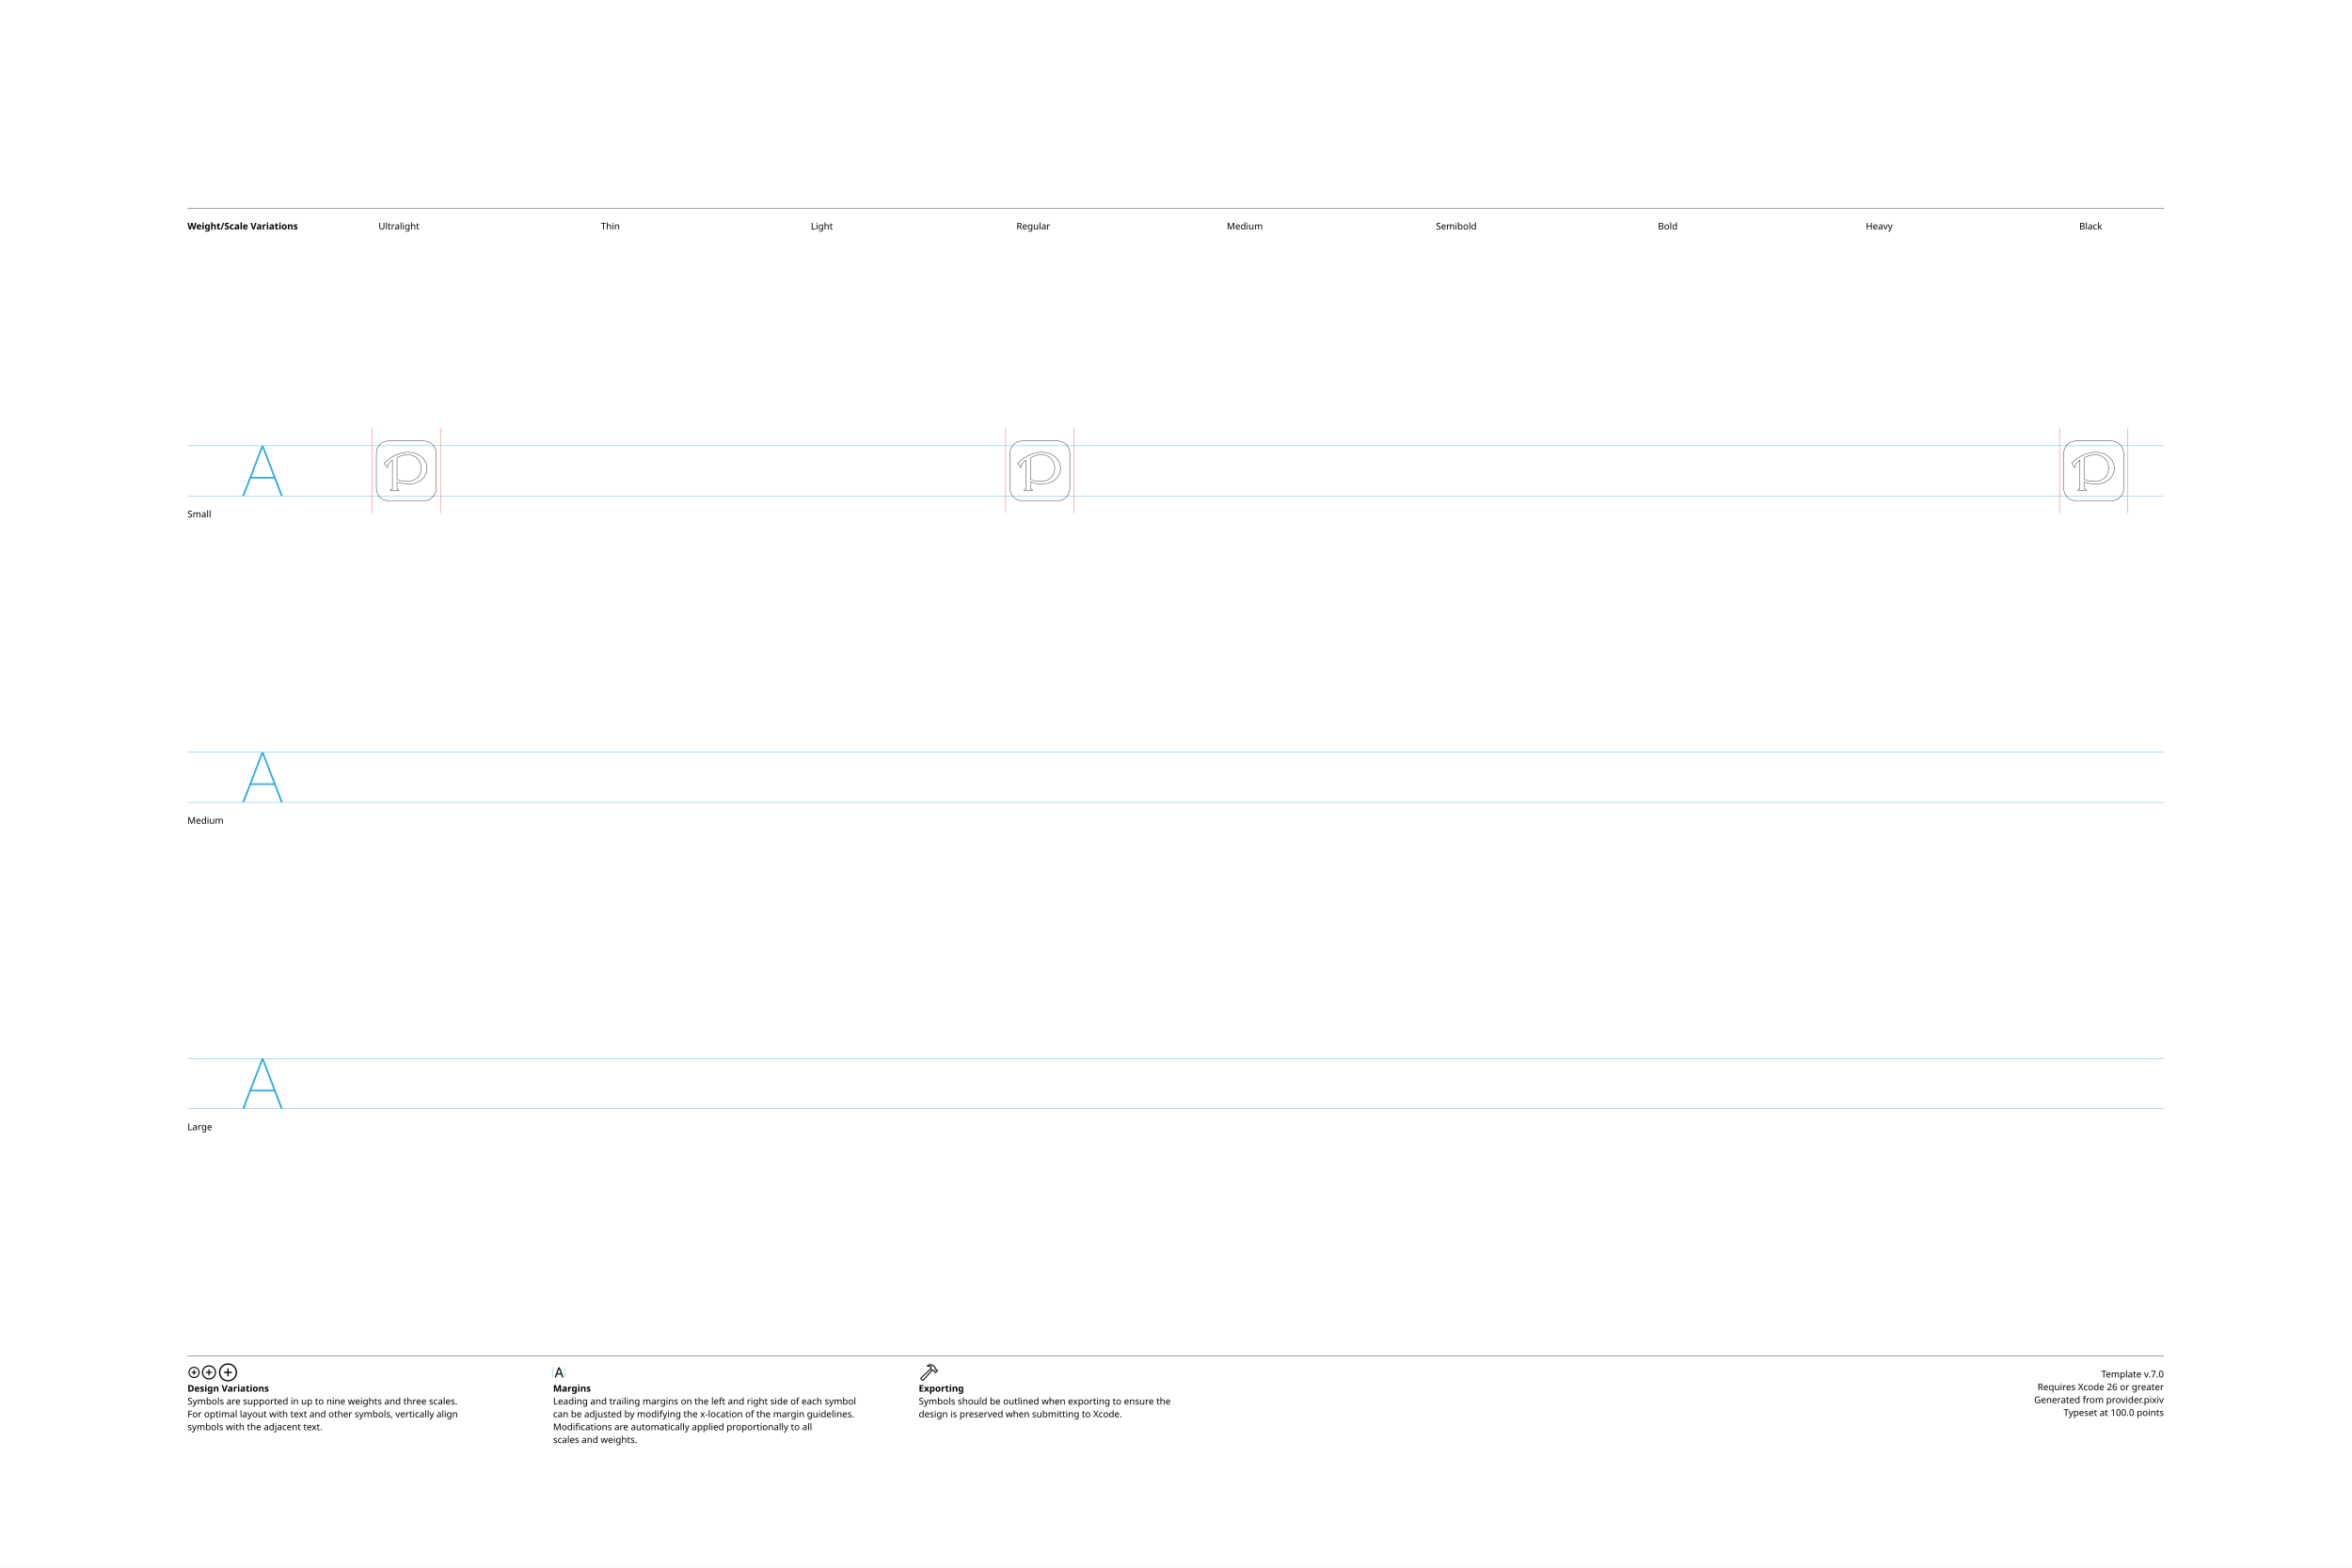
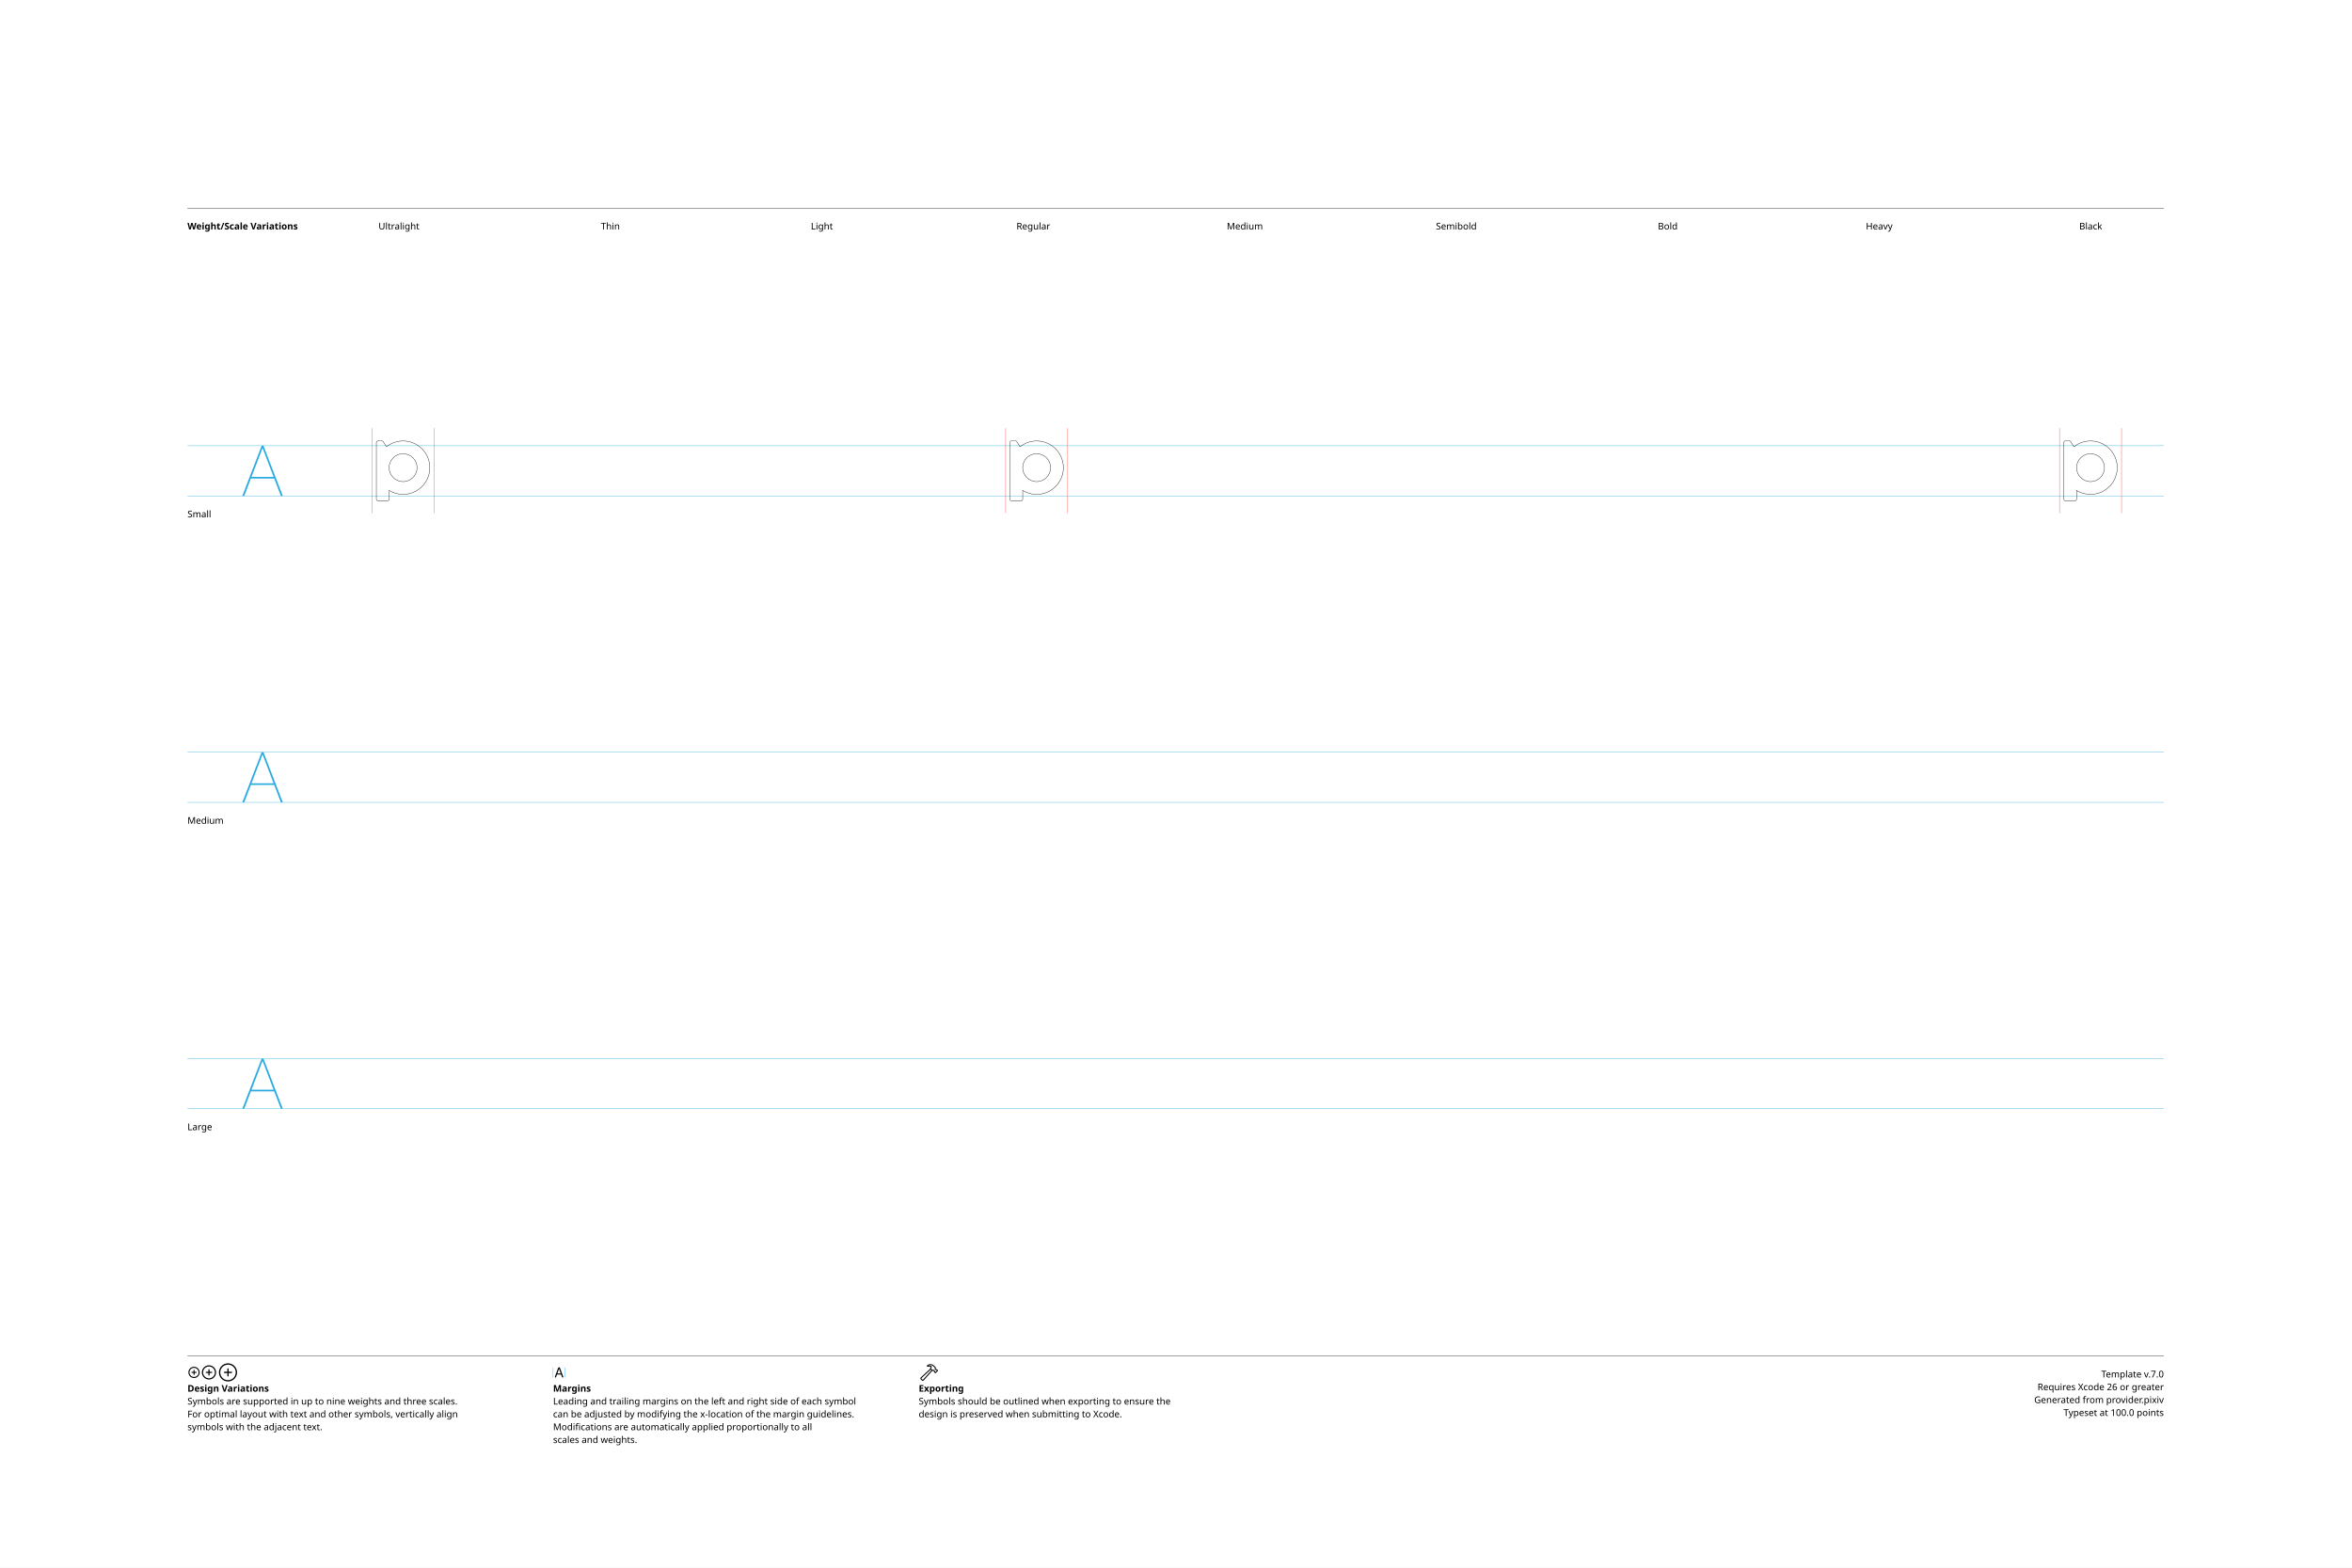
<svg xmlns="http://www.w3.org/2000/svg" version="1.1" viewBox="0 0 3300 2200">
  <style>.defaults {-sfsymbols-variable-value-mode:color;-sfsymbols-draw-reverses-motion-groups:false}

.monochrome-0 {-sfsymbols-motion-group:0}
- .monochrome-1 {-sfsymbols-motion-group:0}
- .monochrome-2 {-sfsymbols-motion-group:0}

.multicolor-0:tintColor {-sfsymbols-motion-group:0}
- .multicolor-1:white {-sfsymbols-motion-group:0}
- .multicolor-2:tintColor {-sfsymbols-motion-group:0}

.hierarchical-0:primary {-sfsymbols-motion-group:0}
- .hierarchical-1:secondary {-sfsymbols-motion-group:0}
- .hierarchical-2:primary {-sfsymbols-motion-group:0}

.SFSymbolsPreviewWireframe {fill:none;opacity:1.0;stroke:black;stroke-width:0.5}
</style>
  <g id="Notes">
    <rect height="2200" id="artboard" style="fill:white;opacity:1" width="3300" x="0" y="0" />
    <line style="fill:none;stroke:black;opacity:1;stroke-width:0.5;" x1="263" x2="3036" y1="292" y2="292" />
    <text style="stroke:none;fill:black;font-family:sans-serif;font-size:13;font-weight:bold;" transform="matrix(1 0 0 1 263 322)">Weight/Scale Variations</text>
    <text style="stroke:none;fill:black;font-family:sans-serif;font-size:13;text-anchor:middle;" transform="matrix(1 0 0 1 559.711 322)">Ultralight</text>
    <text style="stroke:none;fill:black;font-family:sans-serif;font-size:13;text-anchor:middle;" transform="matrix(1 0 0 1 856.422 322)">Thin</text>
    <text style="stroke:none;fill:black;font-family:sans-serif;font-size:13;text-anchor:middle;" transform="matrix(1 0 0 1 1153.13 322)">Light</text>
    <text style="stroke:none;fill:black;font-family:sans-serif;font-size:13;text-anchor:middle;" transform="matrix(1 0 0 1 1449.84 322)">Regular</text>
    <text style="stroke:none;fill:black;font-family:sans-serif;font-size:13;text-anchor:middle;" transform="matrix(1 0 0 1 1746.56 322)">Medium</text>
    <text style="stroke:none;fill:black;font-family:sans-serif;font-size:13;text-anchor:middle;" transform="matrix(1 0 0 1 2043.27 322)">Semibold</text>
    <text style="stroke:none;fill:black;font-family:sans-serif;font-size:13;text-anchor:middle;" transform="matrix(1 0 0 1 2339.98 322)">Bold</text>
    <text style="stroke:none;fill:black;font-family:sans-serif;font-size:13;text-anchor:middle;" transform="matrix(1 0 0 1 2636.69 322)">Heavy</text>
    <text style="stroke:none;fill:black;font-family:sans-serif;font-size:13;text-anchor:middle;" transform="matrix(1 0 0 1 2933.4 322)">Black</text>
    <line style="fill:none;stroke:black;opacity:1;stroke-width:0.5;" x1="263" x2="3036" y1="1903" y2="1903" />
    <g transform="matrix(0.2 0 0 0.2 263 1933)">
      <path d="m46.24 4.15c21.777 0 39.453-17.627 39.453-39.404s-17.676-39.404-39.453-39.404c-21.729 0-39.404 17.627-39.404 39.404s17.676 39.404 39.404 39.404Zm0-7.422c-17.676 0-31.934-14.307-31.934-31.982s14.258-31.982 31.934-31.982 31.982 14.307 31.982 31.982-14.307 31.982-31.982 31.982Zm3.613-17.773v-28.467c0-2.246-1.465-3.76-3.711-3.76-2.148 0-3.613 1.514-3.613 3.76v28.467c0 2.197 1.465 3.711 3.613 3.711 2.246 0 3.711-1.514 3.711-3.711Zm-17.822-10.596h28.418c2.197 0 3.711-1.465 3.711-3.613 0-2.197-1.514-3.711-3.711-3.711h-28.418c-2.246 0-3.76 1.514-3.76 3.711 0 2.148 1.514 3.613 3.76 3.613Z" />
    </g>
    <g transform="matrix(0.2 0 0 0.2 281.506 1933)">
      <path d="m58.545 14.551c27.49 0 49.805-22.314 49.805-49.805s-22.314-49.805-49.805-49.805-49.805 22.314-49.805 49.805 22.314 49.805 49.805 49.805Zm0-8.301c-22.949 0-41.504-18.555-41.504-41.504s18.555-41.504 41.504-41.504 41.504 18.555 41.504 41.504-18.555 41.504-41.504 41.504Zm4.053-23.096v-36.914c0-2.49-1.709-4.199-4.15-4.199-2.393 0-4.053 1.709-4.053 4.199v36.914c0 2.441 1.66 4.15 4.053 4.15 2.441 0 4.15-1.66 4.15-4.15Zm-22.559-14.404h36.963c2.441 0 4.15-1.611 4.15-4.004 0-2.441-1.709-4.15-4.15-4.15h-36.963c-2.49 0-4.15 1.709-4.15 4.15 0 2.393 1.66 4.004 4.15 4.004Z" />
    </g>
    <g transform="matrix(0.2 0 0 0.2 304.924 1933)">
      <path d="m74.853 28.32c35.107 0 63.623-28.467 63.623-63.574s-28.516-63.623-63.623-63.623-63.574 28.516-63.574 63.623 28.467 63.574 63.574 63.574Zm0-9.082c-30.127 0-54.492-24.365-54.492-54.492s24.365-54.492 54.492-54.492 54.492 24.365 54.492 54.492-24.365 54.492-54.492 54.492Zm4.443-30.322v-48.486c0-2.734-1.855-4.639-4.541-4.639-2.588 0-4.443 1.904-4.443 4.639v48.486c0 2.686 1.855 4.59 4.443 4.59 2.686 0 4.541-1.855 4.541-4.59Zm-28.711-19.775h48.486c2.686 0 4.59-1.807 4.59-4.395 0-2.734-1.855-4.59-4.59-4.59h-48.486c-2.734 0-4.59 1.855-4.59 4.59 0 2.588 1.855 4.395 4.59 4.395Z" />
    </g>
    <text style="stroke:none;fill:black;font-family:sans-serif;font-size:13;font-weight:bold;" transform="matrix(1 0 0 1 263 1953)">Design Variations</text>
    <text style="stroke:none;fill:black;font-family:sans-serif;font-size:13;" transform="matrix(1 0 0 1 263 1971)">Symbols are supported in up to nine weights and three scales.</text>
    <text style="stroke:none;fill:black;font-family:sans-serif;font-size:13;" transform="matrix(1 0 0 1 263 1989)">For optimal layout with text and other symbols, vertically align</text>
    <text style="stroke:none;fill:black;font-family:sans-serif;font-size:13;" transform="matrix(1 0 0 1 263 2007)">symbols with the adjacent text.</text>
    <line style="fill:none;stroke:#00AEEF;stroke-width:0.5;opacity:1.0;" x1="776" x2="776" y1="1919" y2="1933" />
    <g transform="matrix(0.2 0 0 0.2 776 1933)">
      <path d="m16.553 0.781c2.588 0 3.857-0.977 4.785-3.711l20.557-57.52h0.244l20.605 57.52c0.928 2.734 2.197 3.711 4.736 3.711 2.588 0 4.248-1.562 4.248-4.004 0-0.83-0.146-1.611-0.537-2.637l-22.9-60.986c-1.123-2.979-3.125-4.492-6.25-4.492-3.027 0-5.078 1.465-6.152 4.443l-22.9 61.084c-0.391 1.025-0.537 1.807-0.537 2.637 0 2.441 1.562 3.955 4.102 3.955Zm10.205-20.947h30.664c2.002 0 3.662-1.66 3.662-3.662 0-2.051-1.66-3.662-3.662-3.662h-30.664c-2.002 0-3.662 1.611-3.662 3.662 0 2.002 1.66 3.662 3.662 3.662Z" />
    </g>
    <line style="fill:none;stroke:#00AEEF;stroke-width:0.5;opacity:1.0;" x1="792.836" x2="792.836" y1="1919" y2="1933" />
    <text style="stroke:none;fill:black;font-family:sans-serif;font-size:13;font-weight:bold;" transform="matrix(1 0 0 1 776 1953)">Margins</text>
    <text style="stroke:none;fill:black;font-family:sans-serif;font-size:13;" transform="matrix(1 0 0 1 776 1971)">Leading and trailing margins on the left and right side of each symbol</text>
    <text style="stroke:none;fill:black;font-family:sans-serif;font-size:13;" transform="matrix(1 0 0 1 776 1989)">can be adjusted by modifying the x-location of the margin guidelines.</text>
    <text style="stroke:none;fill:black;font-family:sans-serif;font-size:13;" transform="matrix(1 0 0 1 776 2007)">Modifications are automatically applied proportionally to all</text>
    <text style="stroke:none;fill:black;font-family:sans-serif;font-size:13;" transform="matrix(1 0 0 1 776 2025)">scales and weights.</text>
    <g transform="matrix(0.2 0 0 0.2 1289 1933)">
      <path d="m14.209 13.135 7.861 7.861c4.297 4.395 9.326 4.102 13.867-1.025l60.693-68.213-4.883-4.883-60.254 67.676c-1.807 1.953-3.467 2.441-5.811 0.098l-5.176-5.127c-2.295-2.295-1.807-3.955 0.195-5.811l67.481-62.158-4.883-4.834-68.066 62.598c-4.98 4.59-5.322 9.473-1.025 13.818Zm44.873-97.461c-2.051 2.002-2.246 4.883-1.074 6.787 1.123 1.807 3.467 3.027 6.592 2.246 5.859-1.66 12.598-2.393 18.896 0.928l-2.686 7.129c-1.611 4.004-0.732 6.885 1.709 9.424l10.254 10.303c2.344 2.393 4.541 2.441 7.08 1.953l4.443-0.732 2.588 2.539-0.195 2.246c-0.098 2.295 0.537 4.297 2.783 6.494l3.369 3.32c2.295 2.295 5.518 2.49 7.812 0.195l12.988-13.037c2.295-2.344 2.148-5.371-0.195-7.666l-3.418-3.418c-2.197-2.197-4.053-3.027-6.348-2.881l-2.344 0.244-2.441-2.441 1.025-4.688c0.635-2.734-0.244-4.98-2.881-7.617l-11.279-11.182c-12.94-12.842-35.596-11.035-46.68-0.146Zm7.08 2.051c8.789-6.396 25.977-5.664 33.691 1.953l12.305 12.207c1.025 1.025 1.221 1.807 0.928 3.32l-1.465 6.641 6.738 6.689 4.395-0.244c1.123-0.049 1.514 0.049 2.344 0.879l2.539 2.49-10.84 10.84-2.49-2.49c-0.83-0.879-0.977-1.221-0.928-2.393l0.293-4.346-6.689-6.738-6.836 1.172c-1.416 0.293-2.051 0.195-3.174-0.879l-8.936-8.887c-1.074-1.025-1.172-1.709-0.488-3.369l4.59-11.475c-6.104-6.348-17.041-7.52-25.586-4.59-0.684 0.244-0.928-0.391-0.391-0.781Z" />
    </g>
    <text style="stroke:none;fill:black;font-family:sans-serif;font-size:13;font-weight:bold;" transform="matrix(1 0 0 1 1289 1953)">Exporting</text>
    <text style="stroke:none;fill:black;font-family:sans-serif;font-size:13;" transform="matrix(1 0 0 1 1289 1971)">Symbols should be outlined when exporting to ensure the</text>
    <text style="stroke:none;fill:black;font-family:sans-serif;font-size:13;" transform="matrix(1 0 0 1 1289 1989)">design is preserved when submitting to Xcode.</text>
    <text id="template-version" style="stroke:none;fill:black;font-family:sans-serif;font-size:13;text-anchor:end;" transform="matrix(1 0 0 1 3036 1933)">Template v.7.0</text>
    <text style="stroke:none;fill:black;font-family:sans-serif;font-size:13;text-anchor:end;" transform="matrix(1 0 0 1 3036 1951)">Requires Xcode 26 or greater</text>
    <text id="descriptive-name" style="stroke:none;fill:black;font-family:sans-serif;font-size:13;text-anchor:end;" transform="matrix(1 0 0 1 3036 1969)">Generated from provider.pixiv</text>
    <text style="stroke:none;fill:black;font-family:sans-serif;font-size:13;text-anchor:end;" transform="matrix(1 0 0 1 3036 1987)">Typeset at 100.0 points</text>
    <text style="stroke:none;fill:black;font-family:sans-serif;font-size:13;" transform="matrix(1 0 0 1 263 726)">Small</text>
    <text style="stroke:none;fill:black;font-family:sans-serif;font-size:13;" transform="matrix(1 0 0 1 263 1156)">Medium</text>
    <text style="stroke:none;fill:black;font-family:sans-serif;font-size:13;" transform="matrix(1 0 0 1 263 1586)">Large</text>
  </g>
  <g id="Guides">
    <g id="H-reference" style="fill:#27AAE1;stroke:none;" transform="matrix(1 0 0 1 339 696)">
      <path d="M0.994 0L3.638 0L29.328-67.132L30.03-67.132L30.03-70.459L28.123-70.459ZM11.688-24.48L46.981-24.48L46.231-26.729L12.438-26.729ZM55.12 0L57.764 0L30.638-70.459L29.433-70.459L29.433-67.132Z" />
    </g>
    <line id="Baseline-S" style="fill:none;stroke:#27AAE1;opacity:1;stroke-width:0.5;" x1="263" x2="3036" y1="696" y2="696" />
    <line id="Capline-S" style="fill:none;stroke:#27AAE1;opacity:1;stroke-width:0.5;" x1="263" x2="3036" y1="625.541" y2="625.541" />
    <g id="H-reference" style="fill:#27AAE1;stroke:none;" transform="matrix(1 0 0 1 339 1126)">
      <path d="M0.994 0L3.638 0L29.328-67.132L30.03-67.132L30.03-70.459L28.123-70.459ZM11.688-24.48L46.981-24.48L46.231-26.729L12.438-26.729ZM55.12 0L57.764 0L30.638-70.459L29.433-70.459L29.433-67.132Z" />
    </g>
    <line id="Baseline-M" style="fill:none;stroke:#27AAE1;opacity:1;stroke-width:0.5;" x1="263" x2="3036" y1="1126" y2="1126" />
    <line id="Capline-M" style="fill:none;stroke:#27AAE1;opacity:1;stroke-width:0.5;" x1="263" x2="3036" y1="1055.54" y2="1055.54" />
    <g id="H-reference" style="fill:#27AAE1;stroke:none;" transform="matrix(1 0 0 1 339 1556)">
      <path d="M0.994 0L3.638 0L29.328-67.132L30.03-67.132L30.03-70.459L28.123-70.459ZM11.688-24.48L46.981-24.48L46.231-26.729L12.438-26.729ZM55.12 0L57.764 0L30.638-70.459L29.433-70.459L29.433-67.132Z" />
    </g>
    <line id="Baseline-L" style="fill:none;stroke:#27AAE1;opacity:1;stroke-width:0.5;" x1="263" x2="3036" y1="1556" y2="1556" />
    <line id="Capline-L" style="fill:none;stroke:#27AAE1;opacity:1;stroke-width:0.5;" x1="263" x2="3036" y1="1485.54" y2="1485.54" />
    <line id="left-margin-Ultralight-S" style="fill:none;stroke:#FF3B30;stroke-width:0.5;opacity:1.0;" x1="522.047" x2="522.047" y1="600.785" y2="720.121" />
-     <line id="right-margin-Ultralight-S" style="fill:none;stroke:#FF3B30;stroke-width:0.5;opacity:1.0;" x1="618.047" x2="618.047" y1="600.785" y2="720.121" />
+     <line id="right-margin-Ultralight-S" style="fill:none;stroke:#FF3B30;stroke-width:0.5;opacity:1.0;" x1="609.071" x2="609.071" y1="600.785" y2="720.121" />
    <line id="left-margin-Regular-S" style="fill:none;stroke:#FF3B30;stroke-width:0.5;opacity:1.0;" x1="1410.980" x2="1410.980" y1="600.785" y2="720.121" />
-     <line id="right-margin-Regular-S" style="fill:none;stroke:#FF3B30;stroke-width:0.5;opacity:1.0;" x1="1506.980" x2="1506.980" y1="600.785" y2="720.121" />
+     <line id="right-margin-Regular-S" style="fill:none;stroke:#FF3B30;stroke-width:0.5;opacity:1.0;" x1="1498.004" x2="1498.004" y1="600.785" y2="720.121" />
    <line id="left-margin-Black-S" style="fill:none;stroke:#FF3B30;stroke-width:0.5;opacity:1.0;" x1="2889.630" x2="2889.630" y1="600.785" y2="720.121" />
-     <line id="right-margin-Black-S" style="fill:none;stroke:#FF3B30;stroke-width:0.5;opacity:1.0;" x1="2985.630" x2="2985.630" y1="600.785" y2="720.121" />
+     <line id="right-margin-Black-S" style="fill:none;stroke:#FF3B30;stroke-width:0.5;opacity:1.0;" x1="2976.654" x2="2976.654" y1="600.785" y2="720.121" />
  </g>
  <g id="Symbols">
    <g id="Ultralight-S" transform="matrix(1 0 0 1 522.047 696)">
-       <path class="monochrome-0 multicolor-0:tintColor hierarchical-0:primary SFSymbolsPreviewWireframe" d="M23.273 -77.197C23.259 -77.197 23.247 -77.2 23.233 -77.2C18.664 -77.2 14.279 -75.383 11.047 -72.15C7.815 -68.918 6 -64.532 6 -59.964C6 -59.951 6 -59.938 6 -59.926L6 -10.47C6 -10.457 6 -10.444 6 -10.432C6 -5.862 7.815 -1.478 11.047 1.755C14.279 4.987 18.664 6.8 23.233 6.8C23.247 6.8 23.259 6.8 23.273 6.8L72.727 6.8C72.741 6.8 72.753 6.8 72.767 6.8C77.336 6.8 81.721 4.987 84.953 1.755C88.185 -1.478 90 -5.862 90 -10.432C90 -10.444 90 -10.457 90 -10.47L90 -59.926C90 -59.938 90 -59.951 90 -59.964C90 -64.532 88.185 -68.918 84.953 -72.15C81.721 -75.383 77.336 -77.2 72.767 -77.2C72.753 -77.2 72.741 -77.197 72.727 -77.197L23.273 -77.197Z" />
-       <path class="monochrome-1 multicolor-1:white hierarchical-1:secondary SFSymbolsPreviewWireframe" d="M50.608 -61.283C58.241 -61.283 64.812 -58.917 69.504 -54.819C74.208 -50.751 76.911 -44.838 76.911 -38.622C76.911 -38.584 76.91 -38.546 76.91 -38.508C76.91 -38.49 76.91 -38.473 76.91 -38.454C76.91 -31.988 73.816 -26.332 69.008 -22.54C64.198 -18.717 57.723 -16.599 50.608 -16.599C42.507 -16.599 34.998 -19.545 34.998 -19.545L34.998 -10.031C36.073 -9.718 37.683 -9.125 37.683 -8.201C37.683 -7.931 37.546 -7.633 37.22 -7.306L26.266 -7.306C25.929 -7.642 25.786 -7.947 25.786 -8.22C25.786 -9.113 27.301 -9.687 28.519 -10.031L28.519 -50.368C24.834 -47.532 22.944 -45.082 21.981 -43.258C22.216 -42.511 22.309 -41.928 22.309 -41.472C22.309 -39.953 21.273 -39.867 21.037 -39.867C21.005 -39.867 20.987 -39.868 20.987 -39.868L17.172 -45.922C17.172 -45.922 30.71 -61.288 50.608 -61.288L50.608 -61.283Z" />
-       <path class="monochrome-2 multicolor-2:tintColor hierarchical-2:primary SFSymbolsPreviewWireframe" d="M49.943 -57.885C49.927 -57.885 49.911 -57.885 49.895 -57.885C44.922 -57.885 38.787 -56.222 34.998 -53.529L34.998 -23.27C38.455 -21.565 43.692 -20.357 49.908 -20.357L49.943 -20.357C55.529 -20.357 60.372 -22.433 63.697 -25.722C67.029 -29.039 68.898 -33.364 68.919 -38.614C68.902 -44.004 67.156 -48.637 63.948 -52.123C60.738 -55.595 55.992 -57.882 49.943 -57.885L49.943 -57.885Z" />
+       <path class="monochrome-0 multicolor-0:tintColor hierarchical-0:primary SFSymbolsPreviewWireframe" d="M8.243 -77.23L13.736 -77.23C14.499 -77.227 15.208 -76.838 15.62 -76.197L20.19 -69.086C31.463 -78.037 46.864 -79.748 59.826 -73.488C72.788 -67.229 81.025 -54.103 81.024 -39.709C81.026 -26.136 73.694 -13.62 61.854 -6.984C50.013 -0.348 35.511 -0.626 23.934 -7.712L23.934 4.54C23.924 5.774 22.92 6.77 21.685 6.77L8.249 6.77C7.014 6.77 6.01 5.774 6 4.54L6 -74.987C6.003 -76.225 7.005 -77.227 8.243 -77.23ZM43.515 -59.29C32.701 -59.29 23.934 -50.523 23.934 -39.709C23.934 -28.895 32.701 -20.128 43.515 -20.128C54.329 -20.128 63.096 -28.895 63.096 -39.709C63.096 -50.523 54.329 -59.29 43.515 -59.29Z" />
    </g>
    <g id="Regular-S" transform="matrix(1 0 0 1 1410.98 696)">
-       <path class="monochrome-0 multicolor-0:tintColor hierarchical-0:primary SFSymbolsPreviewWireframe" d="M23.273 -77.197C23.259 -77.197 23.247 -77.2 23.233 -77.2C18.664 -77.2 14.279 -75.383 11.047 -72.15C7.815 -68.918 6 -64.532 6 -59.964C6 -59.951 6 -59.938 6 -59.926L6 -10.47C6 -10.457 6 -10.444 6 -10.432C6 -5.862 7.815 -1.478 11.047 1.755C14.279 4.987 18.664 6.8 23.233 6.8C23.247 6.8 23.259 6.8 23.273 6.8L72.727 6.8C72.741 6.8 72.753 6.8 72.767 6.8C77.336 6.8 81.721 4.987 84.953 1.755C88.185 -1.478 90 -5.862 90 -10.432C90 -10.444 90 -10.457 90 -10.47L90 -59.926C90 -59.938 90 -59.951 90 -59.964C90 -64.532 88.185 -68.918 84.953 -72.15C81.721 -75.383 77.336 -77.2 72.767 -77.2C72.753 -77.2 72.741 -77.197 72.727 -77.197L23.273 -77.197Z" />
-       <path class="monochrome-1 multicolor-1:white hierarchical-1:secondary SFSymbolsPreviewWireframe" d="M50.608 -61.283C58.241 -61.283 64.812 -58.917 69.504 -54.819C74.208 -50.751 76.911 -44.838 76.911 -38.622C76.911 -38.584 76.91 -38.546 76.91 -38.508C76.91 -38.49 76.91 -38.473 76.91 -38.454C76.91 -31.988 73.816 -26.332 69.008 -22.54C64.198 -18.717 57.723 -16.599 50.608 -16.599C42.507 -16.599 34.998 -19.545 34.998 -19.545L34.998 -10.031C36.073 -9.718 37.683 -9.125 37.683 -8.201C37.683 -7.931 37.546 -7.633 37.22 -7.306L26.266 -7.306C25.929 -7.642 25.786 -7.947 25.786 -8.22C25.786 -9.113 27.301 -9.687 28.519 -10.031L28.519 -50.368C24.834 -47.532 22.944 -45.082 21.981 -43.258C22.216 -42.511 22.309 -41.928 22.309 -41.472C22.309 -39.953 21.273 -39.867 21.037 -39.867C21.005 -39.867 20.987 -39.868 20.987 -39.868L17.172 -45.922C17.172 -45.922 30.71 -61.288 50.608 -61.288L50.608 -61.283Z" />
-       <path class="monochrome-2 multicolor-2:tintColor hierarchical-2:primary SFSymbolsPreviewWireframe" d="M49.943 -57.885C49.927 -57.885 49.911 -57.885 49.895 -57.885C44.922 -57.885 38.787 -56.222 34.998 -53.529L34.998 -23.27C38.455 -21.565 43.692 -20.357 49.908 -20.357L49.943 -20.357C55.529 -20.357 60.372 -22.433 63.697 -25.722C67.029 -29.039 68.898 -33.364 68.919 -38.614C68.902 -44.004 67.156 -48.637 63.948 -52.123C60.738 -55.595 55.992 -57.882 49.943 -57.885L49.943 -57.885Z" />
+       <path class="monochrome-0 multicolor-0:tintColor hierarchical-0:primary SFSymbolsPreviewWireframe" d="M8.243 -77.23L13.736 -77.23C14.499 -77.227 15.208 -76.838 15.62 -76.197L20.19 -69.086C31.463 -78.037 46.864 -79.748 59.826 -73.488C72.788 -67.229 81.025 -54.103 81.024 -39.709C81.026 -26.136 73.694 -13.62 61.854 -6.984C50.013 -0.348 35.511 -0.626 23.934 -7.712L23.934 4.54C23.924 5.774 22.92 6.77 21.685 6.77L8.249 6.77C7.014 6.77 6.01 5.774 6 4.54L6 -74.987C6.003 -76.225 7.005 -77.227 8.243 -77.23ZM43.515 -59.29C32.701 -59.29 23.934 -50.523 23.934 -39.709C23.934 -28.895 32.701 -20.128 43.515 -20.128C54.329 -20.128 63.096 -28.895 63.096 -39.709C63.096 -50.523 54.329 -59.29 43.515 -59.29Z" />
    </g>
    <g id="Black-S" transform="matrix(1 0 0 1 2889.63 696)">
-       <path class="monochrome-0 multicolor-0:tintColor hierarchical-0:primary SFSymbolsPreviewWireframe" d="M23.273 -77.197C23.259 -77.197 23.247 -77.2 23.233 -77.2C18.664 -77.2 14.279 -75.383 11.047 -72.15C7.815 -68.918 6 -64.532 6 -59.964C6 -59.951 6 -59.938 6 -59.926L6 -10.47C6 -10.457 6 -10.444 6 -10.432C6 -5.862 7.815 -1.478 11.047 1.755C14.279 4.987 18.664 6.8 23.233 6.8C23.247 6.8 23.259 6.8 23.273 6.8L72.727 6.8C72.741 6.8 72.753 6.8 72.767 6.8C77.336 6.8 81.721 4.987 84.953 1.755C88.185 -1.478 90 -5.862 90 -10.432C90 -10.444 90 -10.457 90 -10.47L90 -59.926C90 -59.938 90 -59.951 90 -59.964C90 -64.532 88.185 -68.918 84.953 -72.15C81.721 -75.383 77.336 -77.2 72.767 -77.2C72.753 -77.2 72.741 -77.197 72.727 -77.197L23.273 -77.197Z" />
-       <path class="monochrome-1 multicolor-1:white hierarchical-1:secondary SFSymbolsPreviewWireframe" d="M50.608 -61.283C58.241 -61.283 64.812 -58.917 69.504 -54.819C74.208 -50.751 76.911 -44.838 76.911 -38.622C76.911 -38.584 76.91 -38.546 76.91 -38.508C76.91 -38.49 76.91 -38.473 76.91 -38.454C76.91 -31.988 73.816 -26.332 69.008 -22.54C64.198 -18.717 57.723 -16.599 50.608 -16.599C42.507 -16.599 34.998 -19.545 34.998 -19.545L34.998 -10.031C36.073 -9.718 37.683 -9.125 37.683 -8.201C37.683 -7.931 37.546 -7.633 37.22 -7.306L26.266 -7.306C25.929 -7.642 25.786 -7.947 25.786 -8.22C25.786 -9.113 27.301 -9.687 28.519 -10.031L28.519 -50.368C24.834 -47.532 22.944 -45.082 21.981 -43.258C22.216 -42.511 22.309 -41.928 22.309 -41.472C22.309 -39.953 21.273 -39.867 21.037 -39.867C21.005 -39.867 20.987 -39.868 20.987 -39.868L17.172 -45.922C17.172 -45.922 30.71 -61.288 50.608 -61.288L50.608 -61.283Z" />
-       <path class="monochrome-2 multicolor-2:tintColor hierarchical-2:primary SFSymbolsPreviewWireframe" d="M49.943 -57.885C49.927 -57.885 49.911 -57.885 49.895 -57.885C44.922 -57.885 38.787 -56.222 34.998 -53.529L34.998 -23.27C38.455 -21.565 43.692 -20.357 49.908 -20.357L49.943 -20.357C55.529 -20.357 60.372 -22.433 63.697 -25.722C67.029 -29.039 68.898 -33.364 68.919 -38.614C68.902 -44.004 67.156 -48.637 63.948 -52.123C60.738 -55.595 55.992 -57.882 49.943 -57.885L49.943 -57.885Z" />
+       <path class="monochrome-0 multicolor-0:tintColor hierarchical-0:primary SFSymbolsPreviewWireframe" d="M8.243 -77.23L13.736 -77.23C14.499 -77.227 15.208 -76.838 15.62 -76.197L20.19 -69.086C31.463 -78.037 46.864 -79.748 59.826 -73.488C72.788 -67.229 81.025 -54.103 81.024 -39.709C81.026 -26.136 73.694 -13.62 61.854 -6.984C50.013 -0.348 35.511 -0.626 23.934 -7.712L23.934 4.54C23.924 5.774 22.92 6.77 21.685 6.77L8.249 6.77C7.014 6.77 6.01 5.774 6 4.54L6 -74.987C6.003 -76.225 7.005 -77.227 8.243 -77.23ZM43.515 -59.29C32.701 -59.29 23.934 -50.523 23.934 -39.709C23.934 -28.895 32.701 -20.128 43.515 -20.128C54.329 -20.128 63.096 -28.895 63.096 -39.709C63.096 -50.523 54.329 -59.29 43.515 -59.29Z" />
    </g>
  </g>
</svg>
